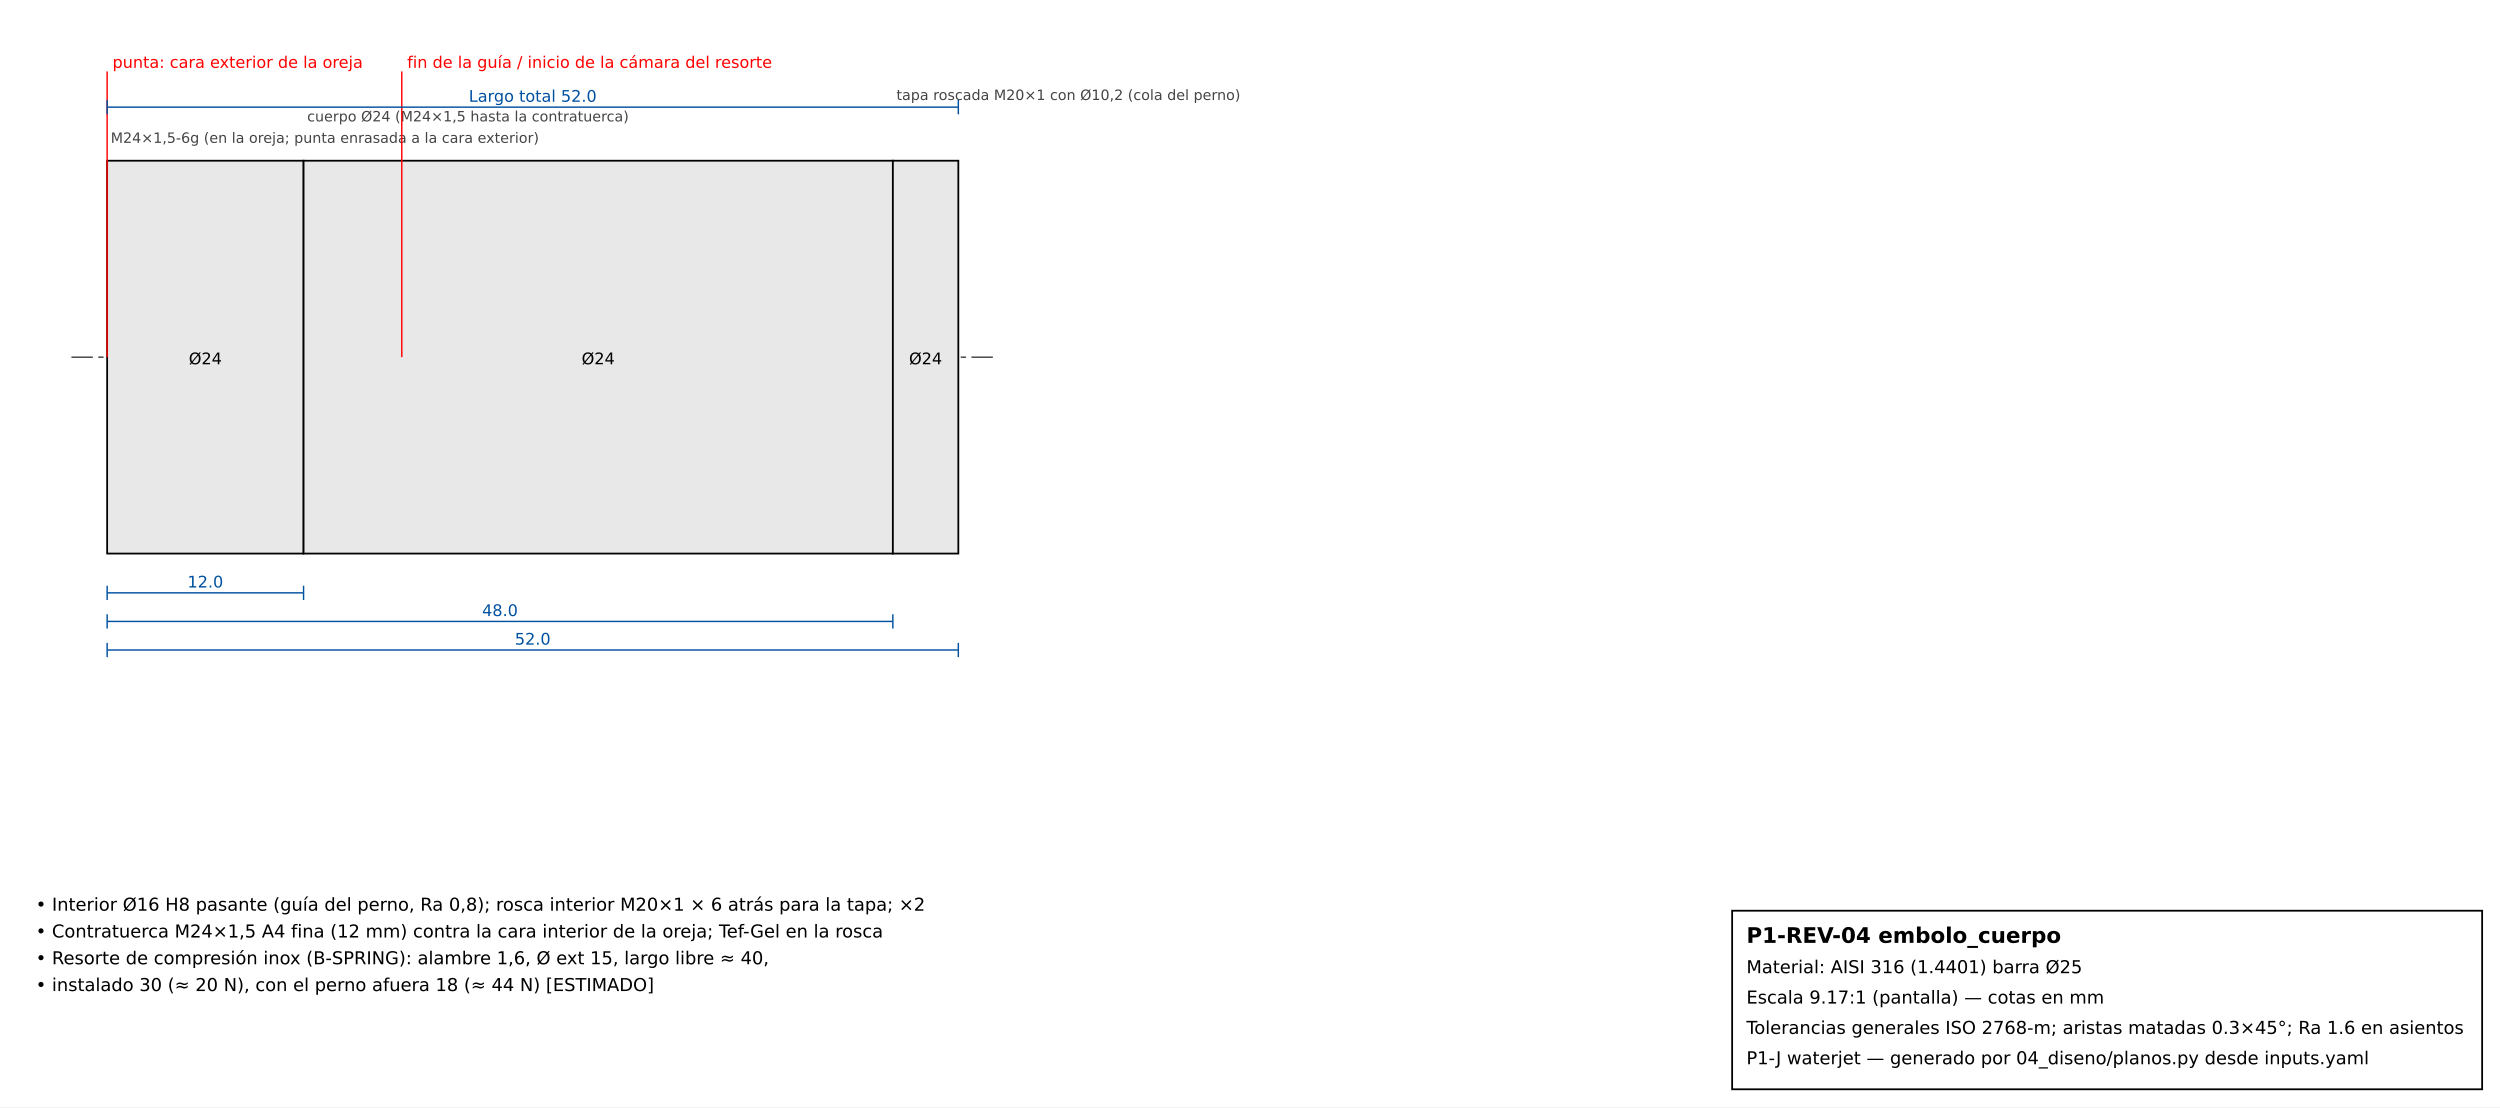
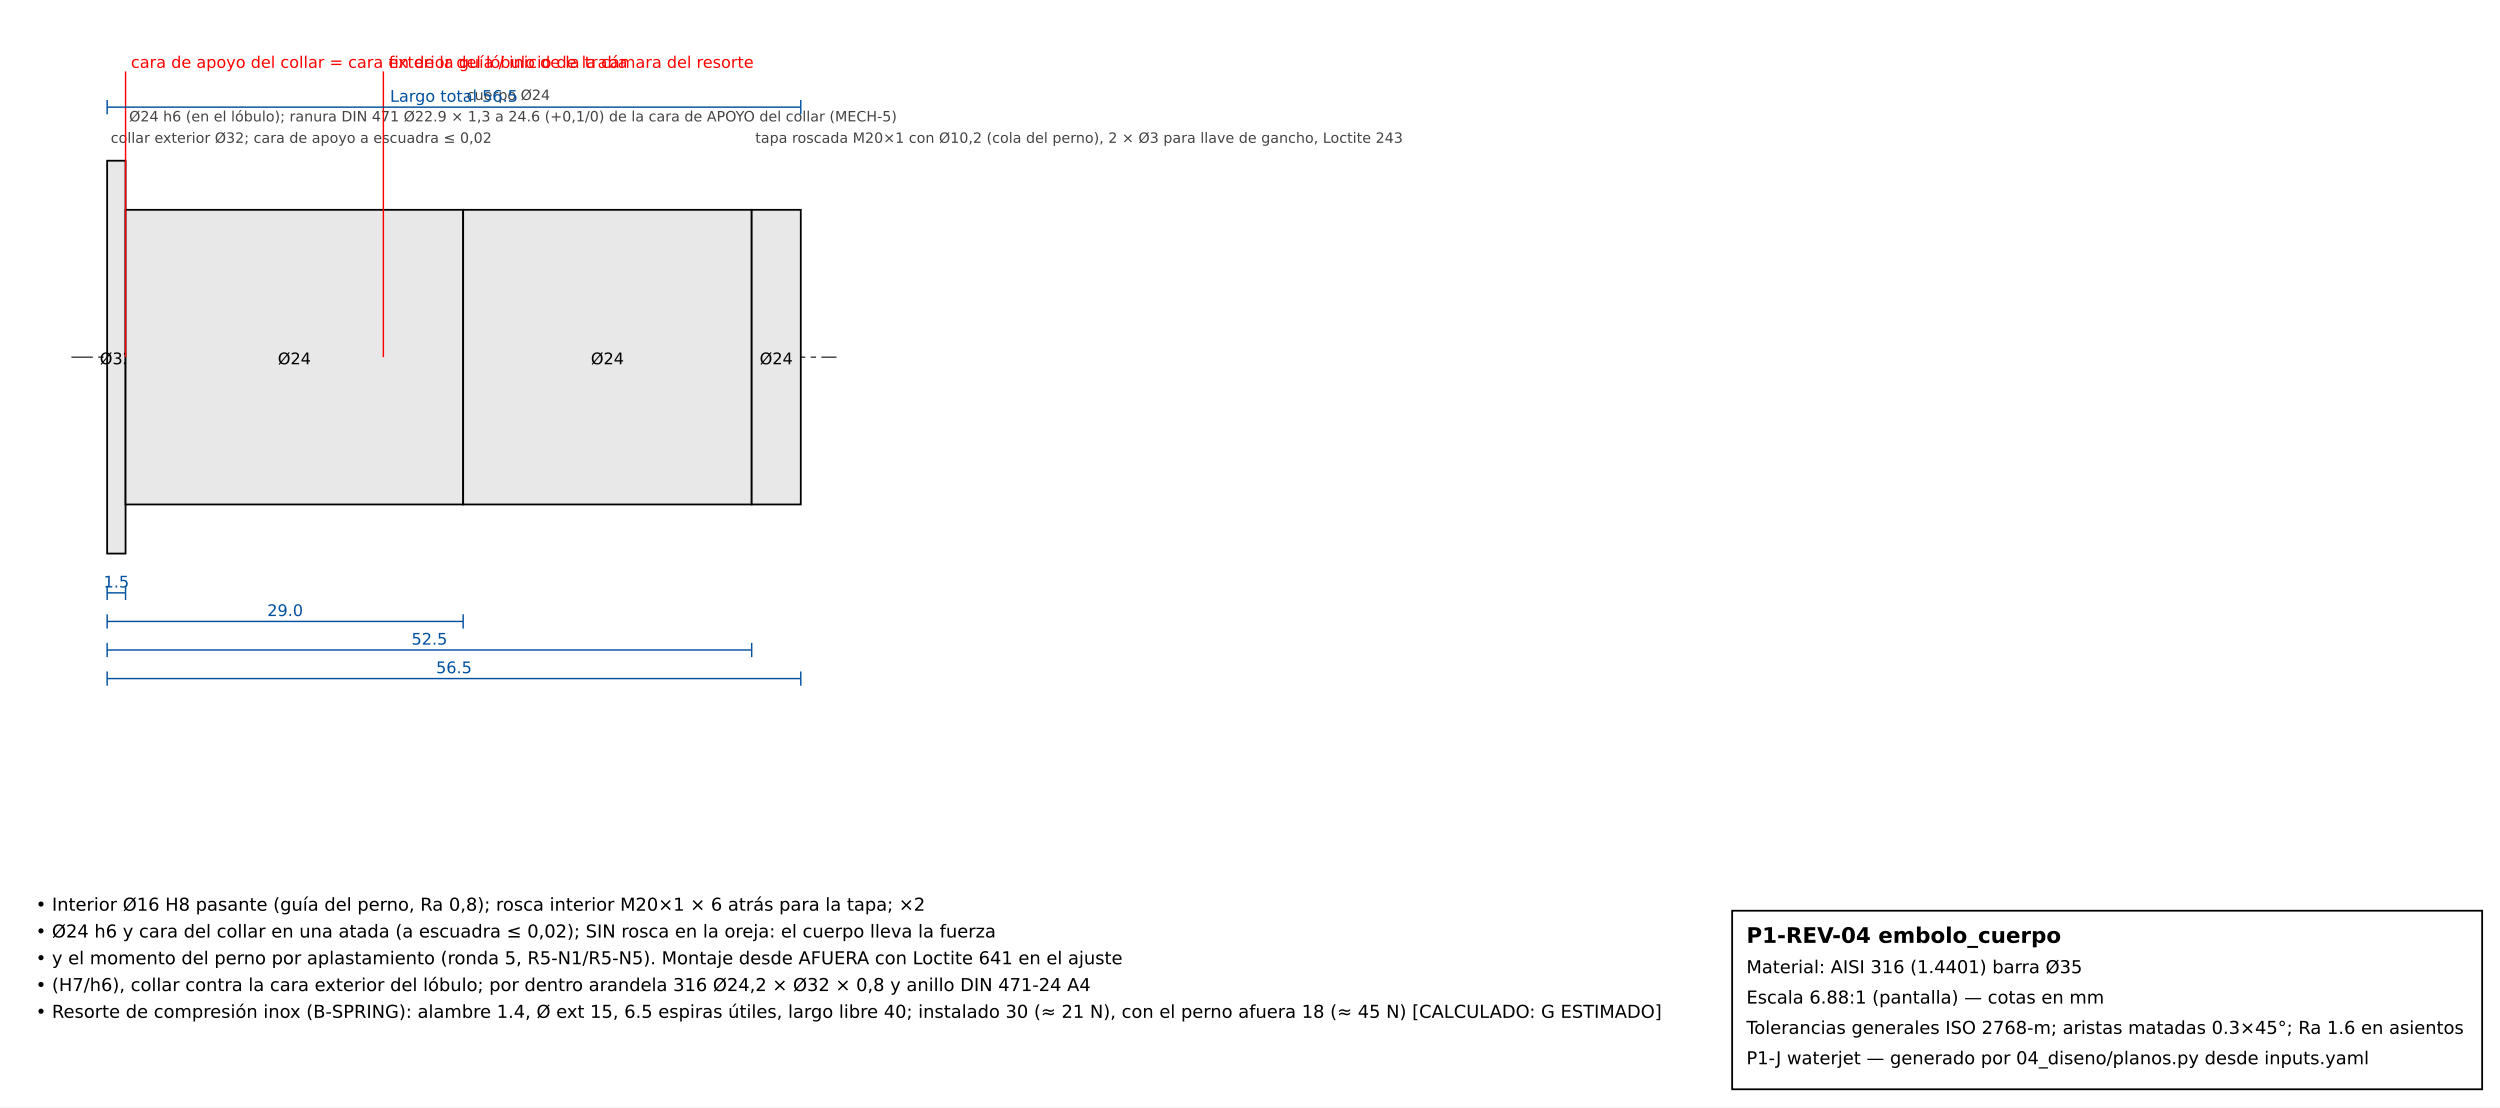
<svg xmlns="http://www.w3.org/2000/svg" baseProfile="full" height="620" version="1.1" width="1400">
  <defs />
  <rect fill="white" height="620" width="1400" x="0" y="0" />
-   <line stroke="black" stroke-dasharray="12,3,3,3" stroke-width="0.6" x1="40" x2="556.667" y1="200" y2="200" />
-   <rect fill="#e8e8e8" height="220.0" stroke="black" stroke-width="1" width="110.0" x="60" y="90.0" />
-   <text font-family="DejaVu Sans" font-size="9" text-anchor="middle" x="115.0" y="204">Ø24</text>
-   <line stroke="#0050a0" stroke-width="0.8" x1="60" x2="170.0" y1="332.0" y2="332.0" />
+   <line stroke="black" stroke-dasharray="12,3,3,3" stroke-width="0.6" x1="40" x2="468.438" y1="200" y2="200" />
+   <rect fill="#e8e8e8" height="220.0" stroke="black" stroke-width="1" width="10.312" x="60" y="90.0" />
+   <text font-family="DejaVu Sans" font-size="9" text-anchor="middle" x="65.156" y="204">Ø32</text>
+   <line stroke="#0050a0" stroke-width="0.8" x1="60" x2="70.312" y1="332.0" y2="332.0" />
  <line stroke="#0050a0" stroke-width="0.8" x1="60" x2="60" y1="328.0" y2="336.0" />
-   <line stroke="#0050a0" stroke-width="0.8" x1="170.0" x2="170.0" y1="328.0" y2="336.0" />
-   <text fill="#0050a0" font-family="DejaVu Sans" font-size="9" text-anchor="middle" x="115.0" y="329.0">12.0</text>
-   <text fill="#444" font-family="DejaVu Sans" font-size="8" x="62" y="80.0">M24×1,5-6g (en la oreja; punta enrasada a la cara exterior)</text>
-   <rect fill="#e8e8e8" height="220.0" stroke="black" stroke-width="1" width="330.0" x="170.0" y="90.0" />
-   <text font-family="DejaVu Sans" font-size="9" text-anchor="middle" x="335.0" y="204">Ø24</text>
-   <line stroke="#0050a0" stroke-width="0.8" x1="60" x2="500.0" y1="348.0" y2="348.0" />
+   <line stroke="#0050a0" stroke-width="0.8" x1="70.312" x2="70.312" y1="328.0" y2="336.0" />
+   <text fill="#0050a0" font-family="DejaVu Sans" font-size="9" text-anchor="middle" x="65.156" y="329.0">1.5</text>
+   <text fill="#444" font-family="DejaVu Sans" font-size="8" x="62" y="80.0">collar exterior Ø32; cara de apoyo a escuadra ≤ 0,02</text>
+   <rect fill="#e8e8e8" height="165.0" stroke="black" stroke-width="1" width="189.062" x="70.312" y="117.5" />
+   <text font-family="DejaVu Sans" font-size="9" text-anchor="middle" x="164.844" y="204">Ø24</text>
+   <line stroke="#0050a0" stroke-width="0.8" x1="60" x2="259.375" y1="348.0" y2="348.0" />
  <line stroke="#0050a0" stroke-width="0.8" x1="60" x2="60" y1="344.0" y2="352.0" />
-   <line stroke="#0050a0" stroke-width="0.8" x1="500.0" x2="500.0" y1="344.0" y2="352.0" />
-   <text fill="#0050a0" font-family="DejaVu Sans" font-size="9" text-anchor="middle" x="280.0" y="345.0">48.0</text>
-   <text fill="#444" font-family="DejaVu Sans" font-size="8" x="172.0" y="68.0">cuerpo Ø24 (M24×1,5 hasta la contratuerca)</text>
-   <rect fill="#e8e8e8" height="220.0" stroke="black" stroke-width="1" width="36.667" x="500.0" y="90.0" />
-   <text font-family="DejaVu Sans" font-size="9" text-anchor="middle" x="518.333" y="204">Ø24</text>
-   <line stroke="#0050a0" stroke-width="0.8" x1="60" x2="536.667" y1="364.0" y2="364.0" />
+   <line stroke="#0050a0" stroke-width="0.8" x1="259.375" x2="259.375" y1="344.0" y2="352.0" />
+   <text fill="#0050a0" font-family="DejaVu Sans" font-size="9" text-anchor="middle" x="159.688" y="345.0">29.0</text>
+   <text fill="#444" font-family="DejaVu Sans" font-size="8" x="72.312" y="68.0">Ø24 h6 (en el lóbulo); ranura DIN 471 Ø22.9 × 1,3 a 24.6 (+0,1/0) de la cara de APOYO del collar (MECH-5)</text>
+   <rect fill="#e8e8e8" height="165.0" stroke="black" stroke-width="1" width="161.562" x="259.375" y="117.5" />
+   <text font-family="DejaVu Sans" font-size="9" text-anchor="middle" x="340.156" y="204">Ø24</text>
+   <line stroke="#0050a0" stroke-width="0.8" x1="60" x2="420.938" y1="364.0" y2="364.0" />
  <line stroke="#0050a0" stroke-width="0.8" x1="60" x2="60" y1="360.0" y2="368.0" />
-   <line stroke="#0050a0" stroke-width="0.8" x1="536.667" x2="536.667" y1="360.0" y2="368.0" />
-   <text fill="#0050a0" font-family="DejaVu Sans" font-size="9" text-anchor="middle" x="298.333" y="361.0">52.0</text>
-   <text fill="#444" font-family="DejaVu Sans" font-size="8" x="502.0" y="56.0">tapa roscada M20×1 con Ø10,2 (cola del perno)</text>
-   <line stroke="red" stroke-width="0.8" x1="60.0" x2="60.0" y1="40.0" y2="200" />
-   <text fill="red" font-family="DejaVu Sans" font-size="9" x="63.0" y="38.0">punta: cara exterior de la oreja</text>
-   <line stroke="red" stroke-width="0.8" x1="225.0" x2="225.0" y1="40.0" y2="200" />
-   <text fill="red" font-family="DejaVu Sans" font-size="9" x="228.0" y="38.0">fin de la guía / inicio de la cámara del resorte</text>
-   <line stroke="#0050a0" stroke-width="0.8" x1="60" x2="536.667" y1="60" y2="60" />
+   <line stroke="#0050a0" stroke-width="0.8" x1="420.938" x2="420.938" y1="360.0" y2="368.0" />
+   <text fill="#0050a0" font-family="DejaVu Sans" font-size="9" text-anchor="middle" x="240.469" y="361.0">52.5</text>
+   <text fill="#444" font-family="DejaVu Sans" font-size="8" x="261.375" y="56.0">cuerpo Ø24</text>
+   <rect fill="#e8e8e8" height="165.0" stroke="black" stroke-width="1" width="27.5" x="420.938" y="117.5" />
+   <text font-family="DejaVu Sans" font-size="9" text-anchor="middle" x="434.688" y="204">Ø24</text>
+   <line stroke="#0050a0" stroke-width="0.8" x1="60" x2="448.438" y1="380.0" y2="380.0" />
+   <line stroke="#0050a0" stroke-width="0.8" x1="60" x2="60" y1="376.0" y2="384.0" />
+   <line stroke="#0050a0" stroke-width="0.8" x1="448.438" x2="448.438" y1="376.0" y2="384.0" />
+   <text fill="#0050a0" font-family="DejaVu Sans" font-size="9" text-anchor="middle" x="254.219" y="377.0">56.5</text>
+   <text fill="#444" font-family="DejaVu Sans" font-size="8" x="422.938" y="80.0">tapa roscada M20×1 con Ø10,2 (cola del perno), 2 × Ø3 para llave de gancho, Loctite 243</text>
+   <line stroke="red" stroke-width="0.8" x1="70.312" x2="70.312" y1="40.0" y2="200" />
+   <text fill="red" font-family="DejaVu Sans" font-size="9" x="73.312" y="38.0">cara de apoyo del collar = cara exterior del lóbulo de la traba</text>
+   <line stroke="red" stroke-width="0.8" x1="214.688" x2="214.688" y1="40.0" y2="200" />
+   <text fill="red" font-family="DejaVu Sans" font-size="9" x="217.688" y="38.0">fin de la guía / inicio de la cámara del resorte</text>
+   <line stroke="#0050a0" stroke-width="0.8" x1="60" x2="448.438" y1="60" y2="60" />
  <line stroke="#0050a0" stroke-width="0.8" x1="60" x2="60" y1="56" y2="64" />
-   <line stroke="#0050a0" stroke-width="0.8" x1="536.667" x2="536.667" y1="56" y2="64" />
-   <text fill="#0050a0" font-family="DejaVu Sans" font-size="9" text-anchor="middle" x="298.333" y="57">Largo total 52.0</text>
+   <line stroke="#0050a0" stroke-width="0.8" x1="448.438" x2="448.438" y1="56" y2="64" />
+   <text fill="#0050a0" font-family="DejaVu Sans" font-size="9" text-anchor="middle" x="254.219" y="57">Largo total 56.5</text>
  <g font-family="DejaVu Sans" font-size="11">
    <rect fill="none" height="100" stroke="black" width="420" x="970" y="510" />
    <text font-size="12" font-weight="bold" x="978" y="528">P1-REV-04  embolo_cuerpo</text>
-     <text font-size="10" font-weight="normal" x="978" y="545">Material: AISI 316 (1.4401) barra Ø25</text>
-     <text font-size="10" font-weight="normal" x="978" y="562">Escala 9.17:1 (pantalla)  —  cotas en mm</text>
+     <text font-size="10" font-weight="normal" x="978" y="545">Material: AISI 316 (1.4401) barra Ø35</text>
+     <text font-size="10" font-weight="normal" x="978" y="562">Escala 6.88:1 (pantalla)  —  cotas en mm</text>
    <text font-size="10" font-weight="normal" x="978" y="579">Tolerancias generales ISO 2768-m; aristas matadas 0.3×45°; Ra 1.6 en asientos</text>
    <text font-size="10" font-weight="normal" x="978" y="596">P1-J waterjet — generado por 04_diseno/planos.py desde inputs.yaml</text>
    <text font-size="10" x="20" y="510">• Interior Ø16 H8 pasante (guía del perno, Ra 0,8); rosca interior M20×1 × 6 atrás para la tapa; ×2</text>
-     <text font-size="10" x="20" y="525">• Contratuerca M24×1,5 A4 fina (12 mm) contra la cara interior de la oreja; Tef-Gel en la rosca</text>
-     <text font-size="10" x="20" y="540">• Resorte de compresión inox (B-SPRING): alambre 1,6, Ø ext 15, largo libre ≈ 40,</text>
-     <text font-size="10" x="20" y="555">•   instalado 30 (≈ 20 N), con el perno afuera 18 (≈ 44 N) [ESTIMADO]</text>
+     <text font-size="10" x="20" y="525">• Ø24 h6 y cara del collar en una atada (a escuadra ≤ 0,02); SIN rosca en la oreja: el cuerpo lleva la fuerza</text>
+     <text font-size="10" x="20" y="540">•   y el momento del perno por aplastamiento (ronda 5, R5-N1/R5-N5). Montaje desde AFUERA con Loctite 641 en el ajuste</text>
+     <text font-size="10" x="20" y="555">•   (H7/h6), collar contra la cara exterior del lóbulo; por dentro arandela 316 Ø24,2 × Ø32 × 0,8 y anillo DIN 471-24 A4</text>
+     <text font-size="10" x="20" y="570">• Resorte de compresión inox (B-SPRING): alambre 1.4, Ø ext 15, 6.5 espiras útiles, largo libre 40; instalado 30 (≈ 21 N), con el perno afuera 18 (≈ 45 N) [CALCULADO: G ESTIMADO]</text>
  </g>
</svg>
